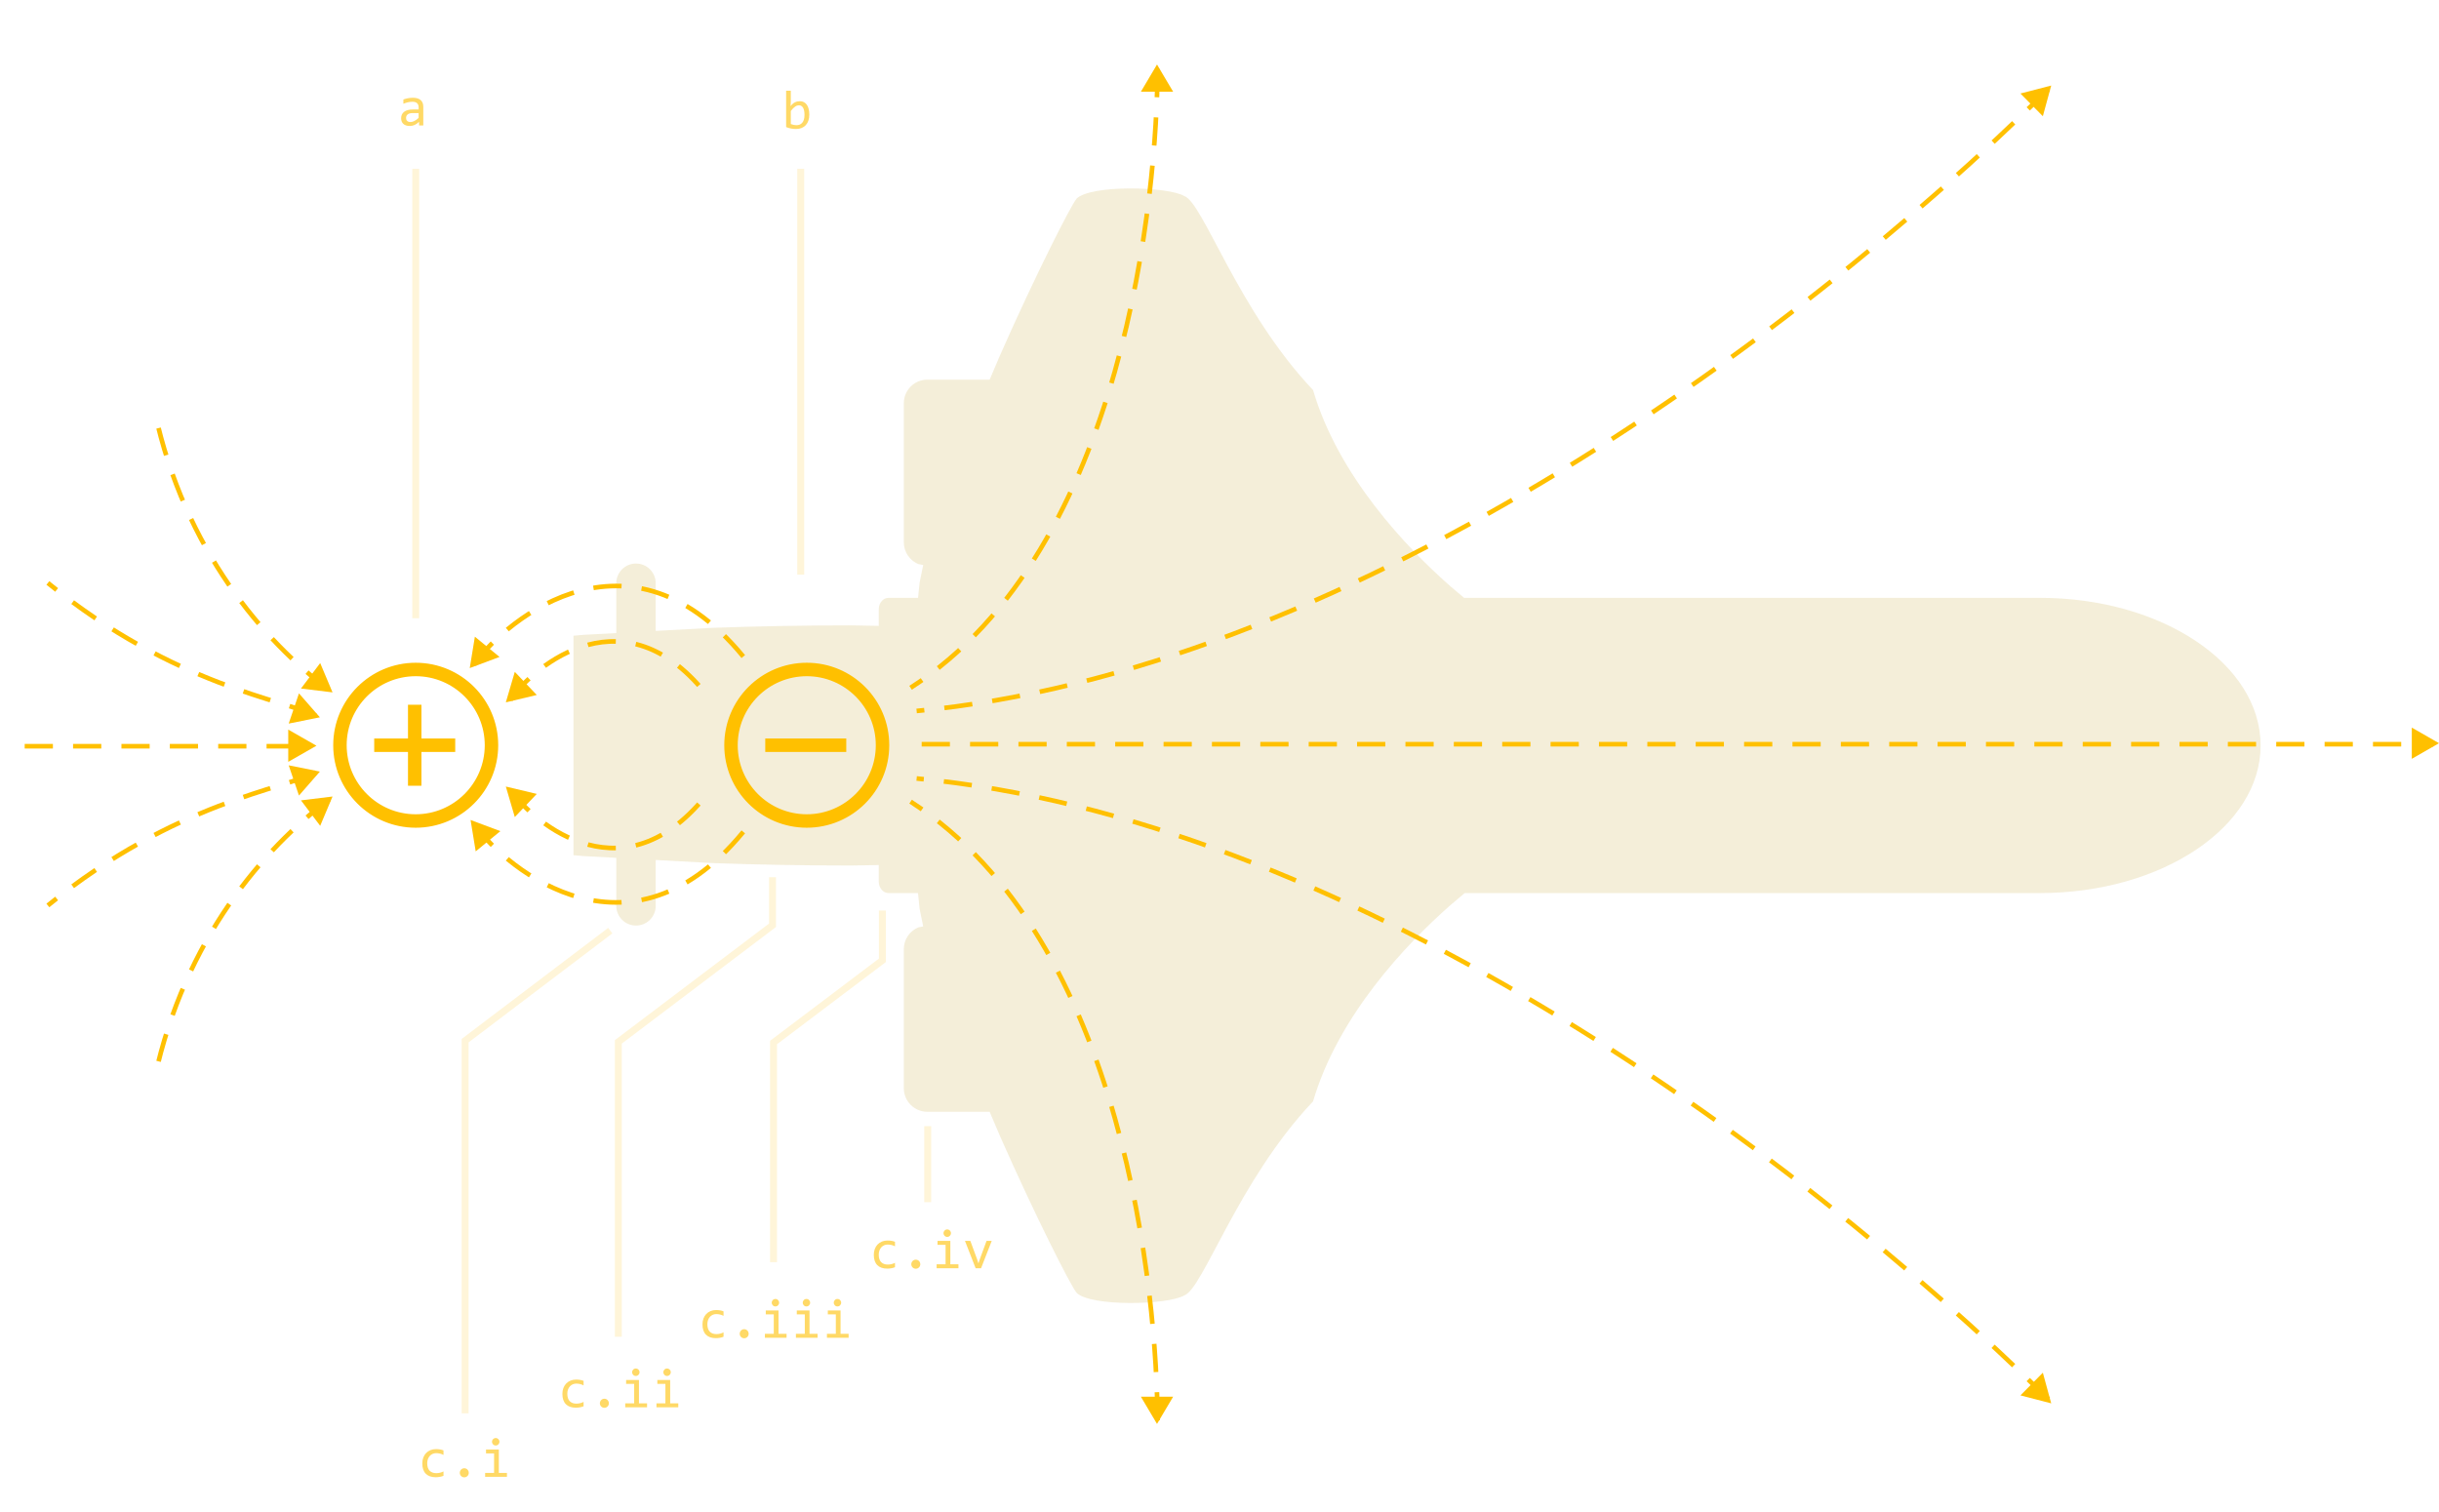
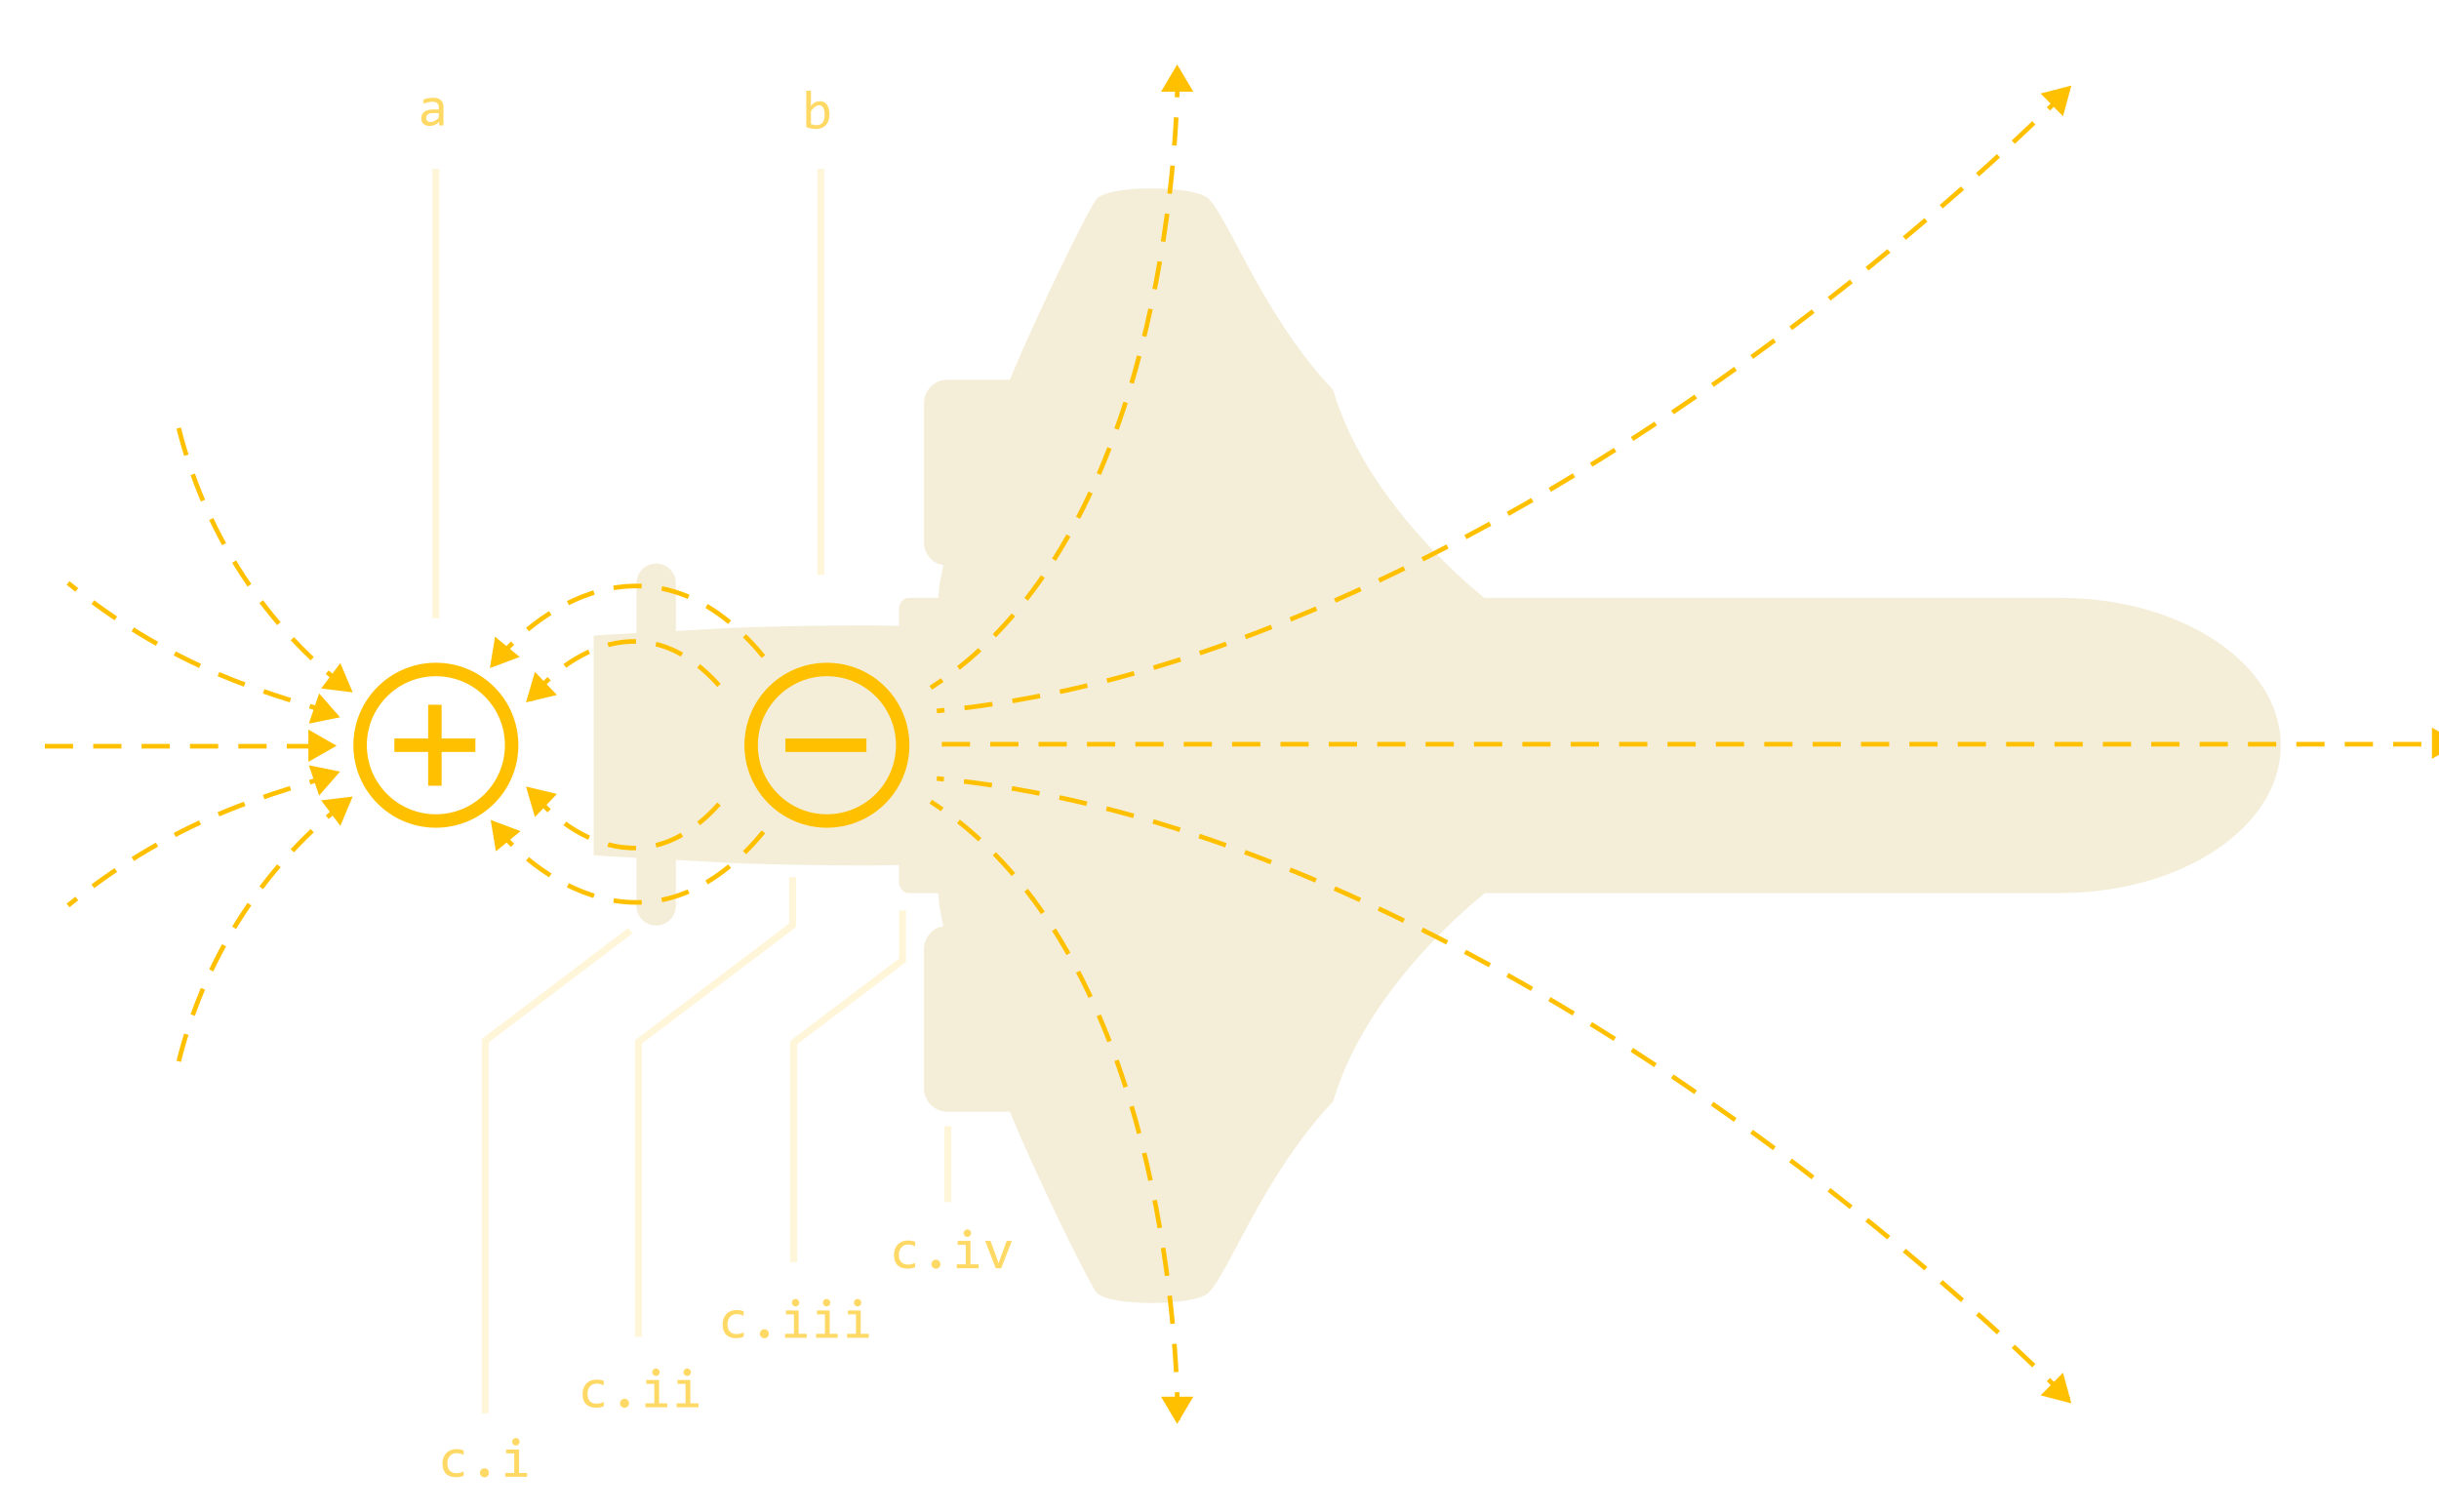
- <svg xmlns="http://www.w3.org/2000/svg" viewBox="400 500 2420 1500" preserveAspectRatio="xMidYMid meet">
+ <svg xmlns="http://www.w3.org/2000/svg" viewBox="380 500 2420 1500" preserveAspectRatio="xMidYMid meet">
  <style>
  .flux {
    stroke-dasharray: 28 20;
    animation: flux-move 6s linear infinite;
  }

  @keyframes flux-move {
    from { stroke-dashoffset: 0; }
    to   { stroke-dashoffset: -288; }
  }

    .reverse {
  animation-direction: reverse;
}
  
  </style>
  <defs>
  
  </defs>
  <g>
    <path d="M1167.5 1752.5 1167.5 1534.53 1275.5 1452.97 1275.5 1403.5" stroke="#FFC000" stroke-width="6.875" stroke-miterlimit="8" stroke-opacity="0.15" fill="none" fill-rule="evenodd" />
    <path d="M1013.5 1826.5 1013.5 1533.89 1166.5 1418.18 1166.5 1370.5" stroke="#FFC000" stroke-width="6.875" stroke-miterlimit="8" stroke-opacity="0.15" fill="none" fill-rule="evenodd" />
    <path d="M861.5 1902.5 861.5 1532.68 1005.5 1423.5" stroke="#FFC000" stroke-width="6.875" stroke-miterlimit="8" stroke-opacity="0.15" fill="none" fill-rule="evenodd" />
    <path d="M2643 1239.73C2643 1320.63 2544.92 1386.22 2423.94 1386.22L2423.86 1386.21 2423.82 1386.22 1853.31 1386.22 1839.43 1397.93C1795.42 1436.61 1727.78 1507.76 1702.82 1592.94 1628.37 1671.52 1593.75 1778.92 1575.06 1785.47 1566.92 1790.27 1543.7 1793.11 1520.76 1793 1497.82 1792.89 1475.17 1789.83 1468.16 1782.85 1462.19 1775.48 1427.7 1707.68 1392.49 1628.01L1381.94 1603.27 1320.17 1603.27C1307.25 1603.27 1296.78 1592.8 1296.78 1579.89L1296.78 1441.84C1296.78 1432.16 1302.67 1423.85 1311.06 1420.3L1316.02 1419.3 1312.47 1401.95 1310.85 1386.22 1281.69 1386.22C1276.29 1386.22 1271.92 1381.17 1271.92 1374.95L1271.92 1358.41 1244.58 1358.89C1197.55 1358.89 1151.65 1358.06 1107.31 1356.47L1050.61 1353.39 1050.61 1398.9C1050.61 1409.7 1041.85 1418.46 1031.05 1418.46 1020.25 1418.46 1011.49 1409.7 1011.49 1398.9L1011.49 1351.27 979.452 1349.53 969 1348.65 969 1130.82 979.452 1129.94 1011.49 1128.2 1011.49 1078.77C1011.49 1067.96 1020.25 1059.21 1031.05 1059.21 1041.85 1059.21 1050.61 1067.96 1050.61 1078.77L1050.61 1126.07 1107.31 1123C1151.65 1121.41 1197.55 1120.57 1244.58 1120.57L1271.92 1121.06 1271.92 1104.52C1271.92 1098.3 1276.29 1093.25 1281.69 1093.25L1310.9 1093.25 1312.47 1078.05 1316.02 1060.7 1311.06 1059.7C1302.67 1056.15 1296.78 1047.84 1296.78 1038.16L1296.78 900.11C1296.78 887.196 1307.25 876.728 1320.17 876.728L1381.94 876.728 1392.49 851.989C1427.7 772.319 1462.19 704.52 1468.16 697.153 1482.18 683.183 1558.78 684.929 1575.06 694.533 1593.75 701.082 1628.37 808.476 1702.82 887.057 1727.78 972.241 1795.42 1043.39 1839.43 1082.07L1852.68 1093.25 2423.82 1093.25 2423.86 1093.26 2423.94 1093.25C2544.92 1093.25 2643 1158.83 2643 1239.73Z" fill="#B88C00" fill-rule="evenodd" fill-opacity="0.15" />
    <path d="M812.5 667.5 812.5 1113.5" stroke="#FFC000" stroke-width="6.875" stroke-miterlimit="8" stroke-opacity="0.15" fill="none" fill-rule="evenodd" />
    <path d="M1194.5 667.5 1194.5 1070.26" stroke="#FFC000" stroke-width="6.875" stroke-miterlimit="8" stroke-opacity="0.15" fill="none" fill-rule="evenodd" />
    <path d="M0 0 0 75.47" stroke="#FFC000" stroke-width="6.875" stroke-miterlimit="8" stroke-opacity="0.15" fill="none" fill-rule="evenodd" transform="matrix(1 0 0 -1 1320.5 1692.97)" />
    <path d="M1192.73 604.48C1192.14 604.48 1191.54 604.573 1190.94 604.76 1190.33 604.947 1189.7 605.258 1189.05 605.693 1188.39 606.129 1187.71 606.707 1186.98 607.427 1186.26 608.147 1185.49 609.04 1184.66 610.107L1184.66 623.093C1185.58 623.449 1186.51 623.729 1187.45 623.933 1188.4 624.138 1189.3 624.24 1190.16 624.24 1191.23 624.24 1192.26 624.071 1193.23 623.733 1194.2 623.396 1195.06 622.831 1195.8 622.04 1196.54 621.249 1197.13 620.2 1197.57 618.893 1198.01 617.587 1198.23 615.964 1198.23 614.027 1198.23 612.622 1198.13 611.333 1197.92 610.16 1197.71 608.987 1197.39 607.982 1196.94 607.147 1196.5 606.311 1195.92 605.658 1195.23 605.187 1194.53 604.716 1193.7 604.48 1192.73 604.48ZM1180 590 1184.66 590 1184.66 600.373 1184.45 605.333C1185.79 603.538 1187.22 602.271 1188.75 601.534 1190.28 600.796 1191.92 600.427 1193.67 600.427 1195.21 600.427 1196.56 600.747 1197.72 601.387 1198.88 602.027 1199.85 602.929 1200.64 604.093 1201.43 605.258 1202.02 606.662 1202.41 608.307 1202.8 609.951 1203 611.787 1203 613.813 1203 616.035 1202.69 618.022 1202.08 619.773 1201.46 621.524 1200.58 623.009 1199.45 624.227 1198.31 625.444 1196.93 626.378 1195.31 627.026 1193.68 627.675 1191.85 628 1189.81 628 1188.22 628 1186.59 627.849 1184.93 627.547 1183.27 627.244 1181.63 626.764 1180 626.107Z" fill="#FFC000" fill-rule="evenodd" fill-opacity="0.6" />
    <path d="M809.478 612.212C808.327 612.212 807.335 612.328 806.502 612.562 805.67 612.795 804.988 613.127 804.456 613.558 803.925 613.989 803.531 614.505 803.274 615.106 803.017 615.707 802.889 616.385 802.889 617.138 802.889 617.659 802.969 618.157 803.128 618.633 803.287 619.108 803.544 619.53 803.898 619.898 804.253 620.266 804.713 620.558 805.28 620.773 805.847 620.988 806.538 621.096 807.353 621.096 808.415 621.096 809.633 620.769 811.006 620.114 812.379 619.458 813.827 618.422 815.35 617.004L815.35 612.212ZM809.584 597C811.196 597 812.649 597.18 813.942 597.539 815.235 597.898 816.329 598.445 817.223 599.181 818.118 599.917 818.804 600.841 819.282 601.954 819.761 603.067 820 604.377 820 605.885L820 624.516 815.855 624.516 815.749 620.881C814.296 622.335 812.822 623.385 811.325 624.031 809.828 624.677 808.256 625 806.608 625 805.085 625 803.783 624.802 802.703 624.408 801.622 624.013 800.732 623.47 800.033 622.779 799.333 622.088 798.819 621.276 798.491 620.342 798.164 619.409 798 618.395 798 617.3 798 614.59 798.996 612.467 800.989 610.933 802.982 609.398 805.926 608.631 809.823 608.631L815.35 608.631 815.35 606.262C815.35 604.664 814.845 603.385 813.836 602.425 812.826 601.465 811.285 600.985 809.212 600.985 807.707 600.985 806.223 601.155 804.762 601.497 803.301 601.837 801.791 602.322 800.232 602.95L800.232 598.723C800.816 598.508 801.467 598.297 802.185 598.091 802.902 597.884 803.659 597.7 804.456 597.539 805.253 597.377 806.086 597.247 806.954 597.148 807.822 597.05 808.699 597 809.584 597Z" fill="#FFC000" fill-rule="evenodd" fill-opacity="0.6" />
    <path d="M860.664 1957C861.274 1957 861.852 1957.12 862.399 1957.35 862.946 1957.59 863.421 1957.91 863.824 1958.32 864.228 1958.74 864.546 1959.22 864.779 1959.77 865.012 1960.32 865.129 1960.91 865.129 1961.54 865.129 1962.15 865.012 1962.73 864.779 1963.27 864.546 1963.81 864.228 1964.28 863.824 1964.69 863.421 1965.09 862.946 1965.41 862.399 1965.65 861.852 1965.88 861.274 1966 860.664 1966 860.036 1966 859.453 1965.88 858.915 1965.65 858.378 1965.41 857.907 1965.09 857.503 1964.69 857.1 1964.28 856.782 1963.81 856.549 1963.27 856.315 1962.73 856.199 1962.15 856.199 1961.54 856.199 1960.91 856.315 1960.32 856.549 1959.77 856.782 1959.22 857.1 1958.74 857.503 1958.32 857.907 1957.91 858.378 1957.59 858.915 1957.35 859.453 1957.12 860.036 1957 860.664 1957ZM882.235 1938.38 894.958 1938.38 894.958 1961.59 903 1961.59 903 1965.51 881.348 1965.51 881.348 1961.59 890.224 1961.59 890.224 1942.27 882.235 1942.27ZM832.61 1938C834.009 1938 835.318 1938.1 836.537 1938.3 837.756 1938.5 838.922 1938.82 840.034 1939.27L840.034 1943.76C838.868 1943.14 837.68 1942.7 836.47 1942.42 835.259 1942.14 834.009 1942 832.718 1942 831.516 1942 830.382 1942.23 829.315 1942.69 828.248 1943.15 827.311 1943.81 826.504 1944.68 825.698 1945.54 825.061 1946.59 824.595 1947.84 824.128 1949.08 823.895 1950.49 823.895 1952.05 823.895 1955.33 824.689 1957.79 826.276 1959.42 827.863 1961.05 830.064 1961.86 832.879 1961.86 834.152 1961.86 835.385 1961.72 836.577 1961.43 837.77 1961.14 838.922 1960.71 840.034 1960.14L840.034 1964.51C838.814 1964.98 837.564 1965.33 836.282 1965.55 835 1965.78 833.677 1965.89 832.314 1965.89 828.046 1965.89 824.761 1964.73 822.456 1962.41 820.152 1960.08 819 1956.68 819 1952.22 819 1950.07 819.332 1948.13 819.995 1946.38 820.659 1944.63 821.591 1943.14 822.793 1941.89 823.994 1940.65 825.429 1939.69 827.096 1939.01 828.764 1938.34 830.602 1938 832.61 1938ZM891.864 1927C892.385 1927 892.869 1927.09 893.317 1927.28 893.765 1927.47 894.155 1927.74 894.487 1928.08 894.819 1928.42 895.079 1928.82 895.267 1929.26 895.455 1929.7 895.549 1930.18 895.549 1930.7 895.549 1931.21 895.455 1931.68 895.267 1932.14 895.079 1932.59 894.819 1932.98 894.487 1933.32 894.155 1933.67 893.765 1933.93 893.317 1934.12 892.869 1934.31 892.385 1934.41 891.864 1934.41 891.345 1934.41 890.86 1934.31 890.412 1934.12 889.964 1933.93 889.574 1933.67 889.242 1933.32 888.91 1932.98 888.65 1932.59 888.462 1932.14 888.274 1931.68 888.18 1931.21 888.18 1930.7 888.18 1930.18 888.274 1929.7 888.462 1929.26 888.65 1928.82 888.91 1928.42 889.242 1928.08 889.574 1927.74 889.964 1927.47 890.412 1927.28 890.86 1927.09 891.345 1927 891.864 1927Z" fill="#FFC000" fill-rule="evenodd" fill-opacity="0.6" />
    <path d="M999.669 1888C1000.28 1888 1000.86 1888.12 1001.4 1888.35 1001.95 1888.59 1002.43 1888.91 1002.83 1889.32 1003.23 1889.74 1003.55 1890.22 1003.78 1890.77 1004.02 1891.32 1004.13 1891.91 1004.13 1892.54 1004.13 1893.15 1004.02 1893.73 1003.78 1894.27 1003.55 1894.81 1003.23 1895.28 1002.83 1895.69 1002.43 1896.09 1001.95 1896.41 1001.4 1896.65 1000.86 1896.88 1000.28 1897 999.669 1897 999.041 1897 998.459 1896.88 997.921 1896.65 997.382 1896.41 996.912 1896.09 996.508 1895.69 996.105 1895.28 995.786 1894.81 995.553 1894.27 995.32 1893.73 995.204 1893.15 995.204 1892.54 995.204 1891.91 995.32 1891.32 995.553 1890.77 995.786 1890.22 996.105 1889.74 996.508 1889.32 996.912 1888.91 997.382 1888.59 997.921 1888.35 998.459 1888.12 999.041 1888 999.669 1888ZM1052.23 1869.38 1064.96 1869.38 1064.96 1892.59 1073 1892.59 1073 1896.51 1051.35 1896.51 1051.35 1892.59 1060.22 1892.59 1060.22 1873.27 1052.23 1873.27ZM1021.24 1869.38 1033.97 1869.38 1033.97 1892.59 1042.01 1892.59 1042.01 1896.51 1020.36 1896.51 1020.36 1892.59 1029.23 1892.59 1029.23 1873.27 1021.24 1873.27ZM971.612 1869C973.011 1869 974.32 1869.1 975.539 1869.3 976.759 1869.5 977.924 1869.82 979.036 1870.27L979.036 1874.76C977.871 1874.14 976.683 1873.7 975.472 1873.42 974.261 1873.14 973.011 1873 971.719 1873 970.518 1873 969.384 1873.23 968.316 1873.69 967.249 1874.15 966.312 1874.81 965.505 1875.68 964.698 1876.54 964.062 1877.59 963.595 1878.84 963.129 1880.08 962.896 1881.49 962.896 1883.05 962.896 1886.33 963.69 1888.79 965.277 1890.42 966.864 1892.05 969.065 1892.87 971.881 1892.87 973.154 1892.87 974.387 1892.72 975.58 1892.43 976.772 1892.14 977.924 1891.71 979.036 1891.14L979.036 1895.51C977.817 1895.98 976.566 1896.33 975.284 1896.55 974.001 1896.78 972.679 1896.89 971.316 1896.89 967.048 1896.89 963.761 1895.73 961.457 1893.41 959.152 1891.08 958 1887.68 958 1883.22 958 1881.07 958.332 1879.13 958.995 1877.38 959.659 1875.63 960.592 1874.14 961.793 1872.89 962.995 1871.65 964.429 1870.69 966.097 1870.01 967.765 1869.34 969.603 1869 971.612 1869ZM1061.86 1858C1062.38 1858 1062.87 1858.09 1063.32 1858.28 1063.76 1858.47 1064.15 1858.74 1064.49 1859.08 1064.82 1859.42 1065.08 1859.82 1065.27 1860.26 1065.45 1860.7 1065.55 1861.18 1065.55 1861.7 1065.55 1862.21 1065.45 1862.68 1065.27 1863.13 1065.08 1863.59 1064.82 1863.98 1064.49 1864.32 1064.15 1864.67 1063.76 1864.93 1063.32 1865.12 1062.87 1865.31 1062.38 1865.41 1061.86 1865.41 1061.34 1865.41 1060.86 1865.31 1060.41 1865.12 1059.96 1864.93 1059.57 1864.67 1059.24 1864.32 1058.91 1863.98 1058.65 1863.59 1058.46 1863.13 1058.27 1862.68 1058.18 1862.21 1058.18 1861.7 1058.18 1861.18 1058.27 1860.7 1058.46 1860.26 1058.65 1859.82 1058.91 1859.42 1059.24 1859.08 1059.57 1858.74 1059.96 1858.47 1060.41 1858.28 1060.86 1858.09 1061.34 1858 1061.86 1858ZM1030.87 1858C1031.39 1858 1031.88 1858.09 1032.33 1858.28 1032.77 1858.47 1033.16 1858.74 1033.5 1859.08 1033.83 1859.42 1034.09 1859.82 1034.28 1860.26 1034.46 1860.7 1034.56 1861.18 1034.56 1861.7 1034.56 1862.21 1034.46 1862.68 1034.28 1863.13 1034.09 1863.59 1033.83 1863.98 1033.5 1864.32 1033.16 1864.67 1032.77 1864.93 1032.33 1865.12 1031.88 1865.31 1031.39 1865.41 1030.87 1865.41 1030.35 1865.41 1029.87 1865.31 1029.42 1865.12 1028.97 1864.93 1028.58 1864.67 1028.25 1864.32 1027.92 1863.98 1027.66 1863.59 1027.47 1863.13 1027.28 1862.68 1027.19 1862.21 1027.19 1861.7 1027.19 1861.18 1027.28 1860.7 1027.47 1860.26 1027.66 1859.82 1027.92 1859.42 1028.25 1859.08 1028.58 1858.74 1028.97 1858.47 1029.42 1858.28 1029.87 1858.09 1030.35 1858 1030.87 1858Z" fill="#FFC000" fill-rule="evenodd" fill-opacity="0.6" />
    <path d="M1138.39 1819C1138.99 1819 1139.57 1819.12 1140.11 1819.35 1140.65 1819.59 1141.13 1819.91 1141.53 1820.32 1141.93 1820.74 1142.24 1821.22 1142.47 1821.77 1142.71 1822.32 1142.82 1822.91 1142.82 1823.54 1142.82 1824.15 1142.71 1824.73 1142.47 1825.27 1142.24 1825.81 1141.93 1826.28 1141.53 1826.69 1141.13 1827.09 1140.65 1827.41 1140.11 1827.65 1139.57 1827.88 1138.99 1828 1138.39 1828 1137.76 1828 1137.18 1827.88 1136.65 1827.65 1136.12 1827.41 1135.65 1827.09 1135.25 1826.69 1134.85 1826.28 1134.53 1825.81 1134.3 1825.27 1134.07 1824.73 1133.95 1824.15 1133.95 1823.54 1133.95 1822.91 1134.07 1822.32 1134.3 1821.77 1134.53 1821.22 1134.85 1820.74 1135.25 1820.32 1135.65 1819.91 1136.12 1819.59 1136.65 1819.35 1137.18 1819.12 1137.76 1819 1138.39 1819ZM1221.37 1800.38 1234.01 1800.38 1234.01 1823.59 1242 1823.59 1242 1827.51 1220.49 1827.51 1220.49 1823.59 1229.31 1823.59 1229.31 1804.27 1221.37 1804.27ZM1190.59 1800.38 1203.23 1800.38 1203.23 1823.59 1211.22 1823.59 1211.22 1827.51 1189.71 1827.51 1189.71 1823.59 1198.53 1823.59 1198.53 1804.27 1190.59 1804.27ZM1159.81 1800.38 1172.45 1800.38 1172.45 1823.59 1180.44 1823.59 1180.44 1827.51 1158.93 1827.51 1158.93 1823.59 1167.75 1823.59 1167.75 1804.27 1159.81 1804.27ZM1110.52 1800C1111.91 1800 1113.21 1800.1 1114.42 1800.3 1115.63 1800.5 1116.79 1800.82 1117.89 1801.27L1117.89 1805.76C1116.74 1805.14 1115.56 1804.7 1114.35 1804.42 1113.15 1804.14 1111.91 1804 1110.63 1804 1109.43 1804 1108.31 1804.23 1107.25 1804.69 1106.19 1805.15 1105.26 1805.81 1104.45 1806.68 1103.65 1807.54 1103.02 1808.59 1102.56 1809.84 1102.09 1811.08 1101.86 1812.49 1101.86 1814.05 1101.86 1817.33 1102.65 1819.79 1104.23 1821.42 1105.8 1823.05 1107.99 1823.86 1110.79 1823.86 1112.05 1823.86 1113.28 1823.72 1114.46 1823.43 1115.64 1823.14 1116.79 1822.71 1117.89 1822.14L1117.89 1826.51C1116.68 1826.98 1115.44 1827.33 1114.17 1827.55 1112.89 1827.78 1111.58 1827.89 1110.23 1827.89 1105.99 1827.89 1102.72 1826.73 1100.43 1824.41 1098.14 1822.08 1097 1818.68 1097 1814.22 1097 1812.07 1097.33 1810.13 1097.99 1808.38 1098.65 1806.63 1099.57 1805.14 1100.77 1803.89 1101.96 1802.65 1103.39 1801.69 1105.04 1801.01 1106.7 1800.34 1108.52 1800 1110.52 1800ZM1230.94 1789C1231.46 1789 1231.94 1789.09 1232.38 1789.28 1232.83 1789.47 1233.21 1789.74 1233.54 1790.08 1233.87 1790.42 1234.13 1790.82 1234.32 1791.26 1234.51 1791.7 1234.6 1792.18 1234.6 1792.7 1234.6 1793.21 1234.51 1793.68 1234.32 1794.13 1234.13 1794.59 1233.87 1794.98 1233.54 1795.32 1233.21 1795.67 1232.83 1795.93 1232.38 1796.12 1231.94 1796.31 1231.46 1796.41 1230.94 1796.41 1230.42 1796.41 1229.94 1796.31 1229.5 1796.12 1229.05 1795.93 1228.66 1795.67 1228.33 1795.32 1228 1794.98 1227.75 1794.59 1227.56 1794.13 1227.37 1793.68 1227.28 1793.21 1227.28 1792.7 1227.28 1792.18 1227.37 1791.7 1227.56 1791.26 1227.75 1790.82 1228 1790.42 1228.33 1790.08 1228.66 1789.74 1229.05 1789.47 1229.5 1789.28 1229.94 1789.09 1230.42 1789 1230.94 1789ZM1200.16 1789C1200.68 1789 1201.16 1789.09 1201.6 1789.28 1202.05 1789.47 1202.43 1789.74 1202.76 1790.08 1203.09 1790.42 1203.35 1790.82 1203.54 1791.26 1203.73 1791.7 1203.82 1792.18 1203.82 1792.7 1203.82 1793.21 1203.73 1793.68 1203.54 1794.13 1203.35 1794.59 1203.09 1794.98 1202.76 1795.32 1202.43 1795.67 1202.05 1795.93 1201.6 1796.12 1201.16 1796.31 1200.68 1796.41 1200.16 1796.41 1199.64 1796.41 1199.16 1796.31 1198.72 1796.12 1198.27 1795.93 1197.88 1795.67 1197.55 1795.32 1197.22 1794.98 1196.97 1794.59 1196.78 1794.13 1196.59 1793.68 1196.5 1793.21 1196.5 1792.7 1196.5 1792.18 1196.59 1791.7 1196.78 1791.26 1196.97 1790.82 1197.22 1790.42 1197.55 1790.08 1197.88 1789.74 1198.27 1789.47 1198.72 1789.28 1199.16 1789.09 1199.64 1789 1200.16 1789ZM1169.38 1789C1169.9 1789 1170.38 1789.09 1170.82 1789.28 1171.27 1789.47 1171.66 1789.74 1171.98 1790.08 1172.31 1790.42 1172.57 1790.82 1172.76 1791.26 1172.95 1791.7 1173.04 1792.18 1173.04 1792.7 1173.04 1793.21 1172.95 1793.68 1172.76 1794.13 1172.57 1794.59 1172.31 1794.98 1171.98 1795.32 1171.66 1795.67 1171.27 1795.93 1170.82 1796.12 1170.38 1796.31 1169.9 1796.41 1169.38 1796.41 1168.86 1796.41 1168.38 1796.31 1167.94 1796.12 1167.49 1795.93 1167.1 1795.67 1166.77 1795.32 1166.45 1794.98 1166.19 1794.59 1166 1794.13 1165.81 1793.68 1165.72 1793.21 1165.72 1792.7 1165.72 1792.18 1165.81 1791.7 1166 1791.26 1166.19 1790.82 1166.45 1790.42 1166.77 1790.08 1167.1 1789.74 1167.49 1789.47 1167.94 1789.28 1168.38 1789.09 1168.86 1789 1169.38 1789Z" fill="#FFC000" fill-rule="evenodd" fill-opacity="0.6" />
    <path d="M1308.65 1750C1309.26 1750 1309.84 1750.12 1310.39 1750.35 1310.93 1750.59 1311.41 1750.91 1311.81 1751.32 1312.22 1751.74 1312.53 1752.22 1312.77 1752.77 1313 1753.32 1313.12 1753.91 1313.12 1754.54 1313.12 1755.15 1313 1755.73 1312.77 1756.27 1312.53 1756.81 1312.22 1757.28 1311.81 1757.69 1311.41 1758.09 1310.93 1758.41 1310.39 1758.65 1309.84 1758.88 1309.26 1759 1308.65 1759 1308.03 1759 1307.44 1758.88 1306.91 1758.65 1306.37 1758.41 1305.9 1758.09 1305.49 1757.69 1305.09 1757.28 1304.77 1756.81 1304.54 1756.27 1304.31 1755.73 1304.19 1755.15 1304.19 1754.54 1304.19 1753.91 1304.31 1753.32 1304.54 1752.77 1304.77 1752.22 1305.09 1751.74 1305.49 1751.32 1305.9 1750.91 1306.37 1750.59 1306.91 1750.35 1307.44 1750.12 1308.03 1750 1308.65 1750ZM1357.46 1731.38 1362.78 1731.38 1369.4 1749.32 1370.82 1753.7 1372.3 1749.22 1378.86 1731.38 1384 1731.38 1373.41 1758.51 1368.03 1758.51ZM1330.22 1731.38 1342.94 1731.38 1342.94 1754.59 1350.98 1754.59 1350.98 1758.51 1329.33 1758.51 1329.33 1754.59 1338.21 1754.59 1338.21 1735.27 1330.22 1735.27ZM1280.61 1731C1282 1731 1283.31 1731.1 1284.53 1731.3 1285.75 1731.5 1286.92 1731.82 1288.03 1732.27L1288.03 1736.76C1286.86 1736.14 1285.68 1735.7 1284.47 1735.42 1283.26 1735.14 1282 1735 1280.71 1735 1279.51 1735 1278.38 1735.23 1277.31 1735.69 1276.25 1736.15 1275.31 1736.81 1274.5 1737.68 1273.7 1738.54 1273.06 1739.59 1272.59 1740.84 1272.13 1742.08 1271.89 1743.49 1271.89 1745.05 1271.89 1748.33 1272.69 1750.79 1274.27 1752.42 1275.86 1754.05 1278.06 1754.86 1280.88 1754.86 1282.15 1754.86 1283.38 1754.72 1284.57 1754.43 1285.77 1754.14 1286.92 1753.71 1288.03 1753.14L1288.03 1757.51C1286.81 1757.98 1285.56 1758.33 1284.28 1758.55 1283 1758.78 1281.67 1758.89 1280.31 1758.89 1276.04 1758.89 1272.76 1757.73 1270.46 1755.41 1268.15 1753.08 1267 1749.68 1267 1745.22 1267 1743.07 1267.33 1741.13 1267.99 1739.38 1268.66 1737.63 1269.59 1736.14 1270.79 1734.89 1271.99 1733.65 1273.43 1732.69 1275.09 1732.01 1276.76 1731.34 1278.6 1731 1280.61 1731ZM1339.85 1720C1340.37 1720 1340.85 1720.09 1341.3 1720.28 1341.75 1720.47 1342.14 1720.74 1342.47 1721.08 1342.8 1721.42 1343.06 1721.82 1343.25 1722.26 1343.44 1722.7 1343.53 1723.18 1343.53 1723.7 1343.53 1724.21 1343.44 1724.68 1343.25 1725.14 1343.06 1725.59 1342.8 1725.98 1342.47 1726.32 1342.14 1726.67 1341.75 1726.93 1341.3 1727.12 1340.85 1727.31 1340.37 1727.41 1339.85 1727.41 1339.33 1727.41 1338.84 1727.31 1338.39 1727.12 1337.95 1726.93 1337.56 1726.67 1337.22 1726.32 1336.89 1725.98 1336.63 1725.59 1336.44 1725.14 1336.26 1724.68 1336.16 1724.21 1336.16 1723.7 1336.16 1723.18 1336.26 1722.7 1336.44 1722.26 1336.63 1721.82 1336.89 1721.42 1337.22 1721.08 1337.56 1720.74 1337.95 1720.47 1338.39 1720.28 1338.84 1720.09 1339.33 1720 1339.85 1720Z" fill="#FFC000" fill-rule="evenodd" fill-opacity="0.6" />
    <path class="flux" d="M1314.5 1238.5 2814.36 1238.5" stroke="#FFC000" stroke-width="4.583" stroke-miterlimit="8" fill="none" fill-rule="evenodd" />
    <path class="flux" d="M424.5 1240.5 710.287 1240.5" stroke="#FFC000" stroke-width="4.583" stroke-miterlimit="8" fill="none" fill-rule="evenodd" />
    <path class="flux reverse" d="M870.5 1159.5C891.212 1126.99 1018 1006.2 1137.5 1151.51" stroke="#FFC000" stroke-width="4.583" stroke-miterlimit="8" fill="none" fill-rule="evenodd" />
    <path class="flux reverse" d="M906.5 1194.5C921.549 1170.33 1013.67 1080.51 1100.5 1188.56" stroke="#FFC000" stroke-width="4.583" stroke-miterlimit="8" fill="none" fill-rule="evenodd" />
    <path class="flux reverse" d="M726.5 1184.5C662.309 1136.95 583.137 1045.72 553.5 908.5" stroke="#FFC000" stroke-width="4.583" stroke-miterlimit="8" fill="none" fill-rule="evenodd" />
    <path class="flux reverse" d="M713.5 1210.5C683.827 1194.49 573.964 1181.34 447.5 1078.5" stroke="#FFC000" stroke-width="4.583" stroke-miterlimit="8" fill="none" fill-rule="evenodd" />
    <path class="flux reverse" d="M2432.5 588.5C2172.44 845.562 1726.51 1166.59 1309.5 1205.5" stroke="#FFC000" stroke-width="4.583" stroke-miterlimit="8" fill="none" fill-rule="evenodd" />
    <path class="flux reverse" d="M1548.5 568.5C1548.11 688.567 1517.29 1045.09 1303.5 1182.5" stroke="#FFC000" stroke-width="4.583" stroke-miterlimit="8" fill="none" fill-rule="evenodd" />
    <g>
      <g>
        <g>
          <path d="M1200.5 1162.31C1157.86 1162.3 1123.28 1196.86 1123.27 1239.5 1123.26 1282.14 1157.81 1316.72 1200.46 1316.73 1243.1 1316.74 1277.68 1282.19 1277.69 1239.54 1277.69 1239.54 1277.69 1239.53 1277.69 1239.52 1277.71 1196.9 1243.18 1162.33 1200.56 1162.31 1200.54 1162.31 1200.52 1162.31 1200.5 1162.31ZM1200.5 1312.67C1160.1 1312.68 1127.34 1279.94 1127.33 1239.54 1127.32 1199.14 1160.06 1166.39 1200.46 1166.37 1240.85 1166.36 1273.61 1199.1 1273.62 1239.5 1273.62 1239.51 1273.62 1239.52 1273.62 1239.53 1273.58 1279.9 1240.87 1312.62 1200.5 1312.67Z" stroke="#FFC000" stroke-width="9.286" fill="#FFC000" />
          <path d="M1163.94 1237.47 1235.03 1237.47 1235.03 1241.53 1163.94 1241.53Z" stroke="#FFC000" stroke-width="9.286" fill="#FFC000" />
        </g>
      </g>
    </g>
    <g>
      <g>
        <g>
          <path d="M812.5 1162.31C769.858 1162.3 735.28 1196.86 735.268 1239.5 735.255 1282.14 769.813 1316.72 812.455 1316.73 855.097 1316.74 889.675 1282.19 889.687 1239.54 889.687 1239.54 889.687 1239.53 889.687 1239.52 889.71 1196.9 855.179 1162.33 812.561 1162.31 812.541 1162.31 812.52 1162.31 812.5 1162.31ZM812.5 1312.67C772.102 1312.68 739.343 1279.94 739.33 1239.54 739.318 1199.14 772.057 1166.39 812.455 1166.37 852.853 1166.36 885.613 1199.1 885.625 1239.5 885.625 1239.51 885.625 1239.52 885.625 1239.53 885.585 1279.9 852.873 1312.62 812.5 1312.67Z" stroke="#FFC000" stroke-width="9.286" fill="#FFC000" />
          <path d="M813.516 1203.98 809.453 1203.98 809.453 1237.47 775.938 1237.47 775.938 1241.53 809.453 1241.53 809.453 1275.08 813.516 1275.08 813.516 1241.53 847.031 1241.53 847.031 1237.47 813.516 1237.47 813.516 1203.98Z" stroke="#FFC000" stroke-width="9.286" fill="#FFC000" />
        </g>
      </g>
    </g>
    <path class="flux reverse" d="M78 267C45.495 246.288-75.304 119.501 70.01 0" stroke="#FFC000" stroke-width="4.583" stroke-miterlimit="8" fill="none" fill-rule="evenodd" transform="matrix(-1.83697e-16 -1 -1 1.83697e-16 1137.5 1395.5)" />
    <path class="flux reverse" d="M58 194C33.83 178.951-55.995 86.828 52.058 0" stroke="#FFC000" stroke-width="4.583" stroke-miterlimit="8" fill="none" fill-rule="evenodd" transform="matrix(-1.83697e-16 -1 -1 1.83697e-16 1100.5 1341.5)" />
    <path class="flux reverse" d="M173 276C108.809 228.446 29.637 137.221 0 0" stroke="#FFC000" stroke-width="4.583" stroke-miterlimit="8" fill="none" fill-rule="evenodd" transform="matrix(1 0 0 -1 553.5 1569.5)" />
    <path class="flux reverse" d="M266 132C236.326 115.994 126.464 102.836 0 0" stroke="#FFC000" stroke-width="4.583" stroke-miterlimit="8" fill="none" fill-rule="evenodd" transform="matrix(1 0 0 -1 447.5 1398.5)" />
    <path class="flux reverse" d="M616 1123C359.355 862.939 38.847 417.015 0 0" stroke="#FFC000" stroke-width="4.583" stroke-miterlimit="8" fill="none" fill-rule="evenodd" transform="matrix(6.12323e-17 1 1 -6.12323e-17 1309.5 1272.5)" />
    <path class="flux reverse" d="M614 245C493.933 244.609 137.414 213.792 0 0" stroke="#FFC000" stroke-width="4.583" stroke-miterlimit="8" fill="none" fill-rule="evenodd" transform="matrix(6.12323e-17 1 1 -6.12323e-17 1303.5 1295.5)" />
    <path d="M1532 591 1548 564 1564 591Z" fill="#FFC000" fill-rule="evenodd" />
    <path d="M2404.69 592.797 2435.24 584.881 2426.94 615.323Z" fill="#FFC000" fill-rule="evenodd" />
    <path d="M2793 1222 2820 1237.5 2793 1253Z" fill="#FFC000" fill-rule="evenodd" />
    <path d="M895.643 1151.9 866.089 1162.95 871.175 1131.81Z" fill="#FFC000" fill-rule="evenodd" />
    <path d="M932.585 1189.65 901.893 1196.97 910.783 1166.7Z" fill="#FFC000" fill-rule="evenodd" />
    <path d="M686 1224 714 1240 686 1256Z" fill="#FFC000" fill-rule="evenodd" />
    <path d="M696.637 1188.05 717.389 1211.81 686.456 1218.03Z" fill="#FFC000" fill-rule="evenodd" />
    <path d="M717.698 1157.98 729.947 1187.06 698.626 1183.25Z" fill="#FFC000" fill-rule="evenodd" />
    <path d="M0 27 16 0 32 27Z" fill="#FFC000" fill-rule="evenodd" transform="matrix(1 0 0 -1 1532 1913)" />
    <path d="M0 27.293 15.83 0 31.66 27.293Z" fill="#FFC000" fill-rule="evenodd" transform="matrix(0.702707 -0.71148 -0.71148 -0.702707 2424.11 1903.86)" />
    <path d="M0 27.293 15.83 0 31.66 27.293Z" fill="#FFC000" fill-rule="evenodd" transform="matrix(-0.772855 0.634583 0.634583 0.772855 879.142 1303.66)" />
    <path d="M0 27.293 15.83 0 31.66 27.293Z" fill="#FFC000" fill-rule="evenodd" transform="matrix(-0.688629 0.725114 0.725114 0.688629 912.794 1269.03)" />
    <path d="M0 27.293 15.83 0 31.66 27.293Z" fill="#FFC000" fill-rule="evenodd" transform="matrix(-0.321579 -0.946883 -0.946883 0.321579 722.48 1280.66)" />
    <path d="M0 27.293 15.83 0 31.66 27.293Z" fill="#FFC000" fill-rule="evenodd" transform="matrix(-0.602418 -0.79818 -0.79818 0.602418 739.483 1303.05)" />
  </g>
</svg>
